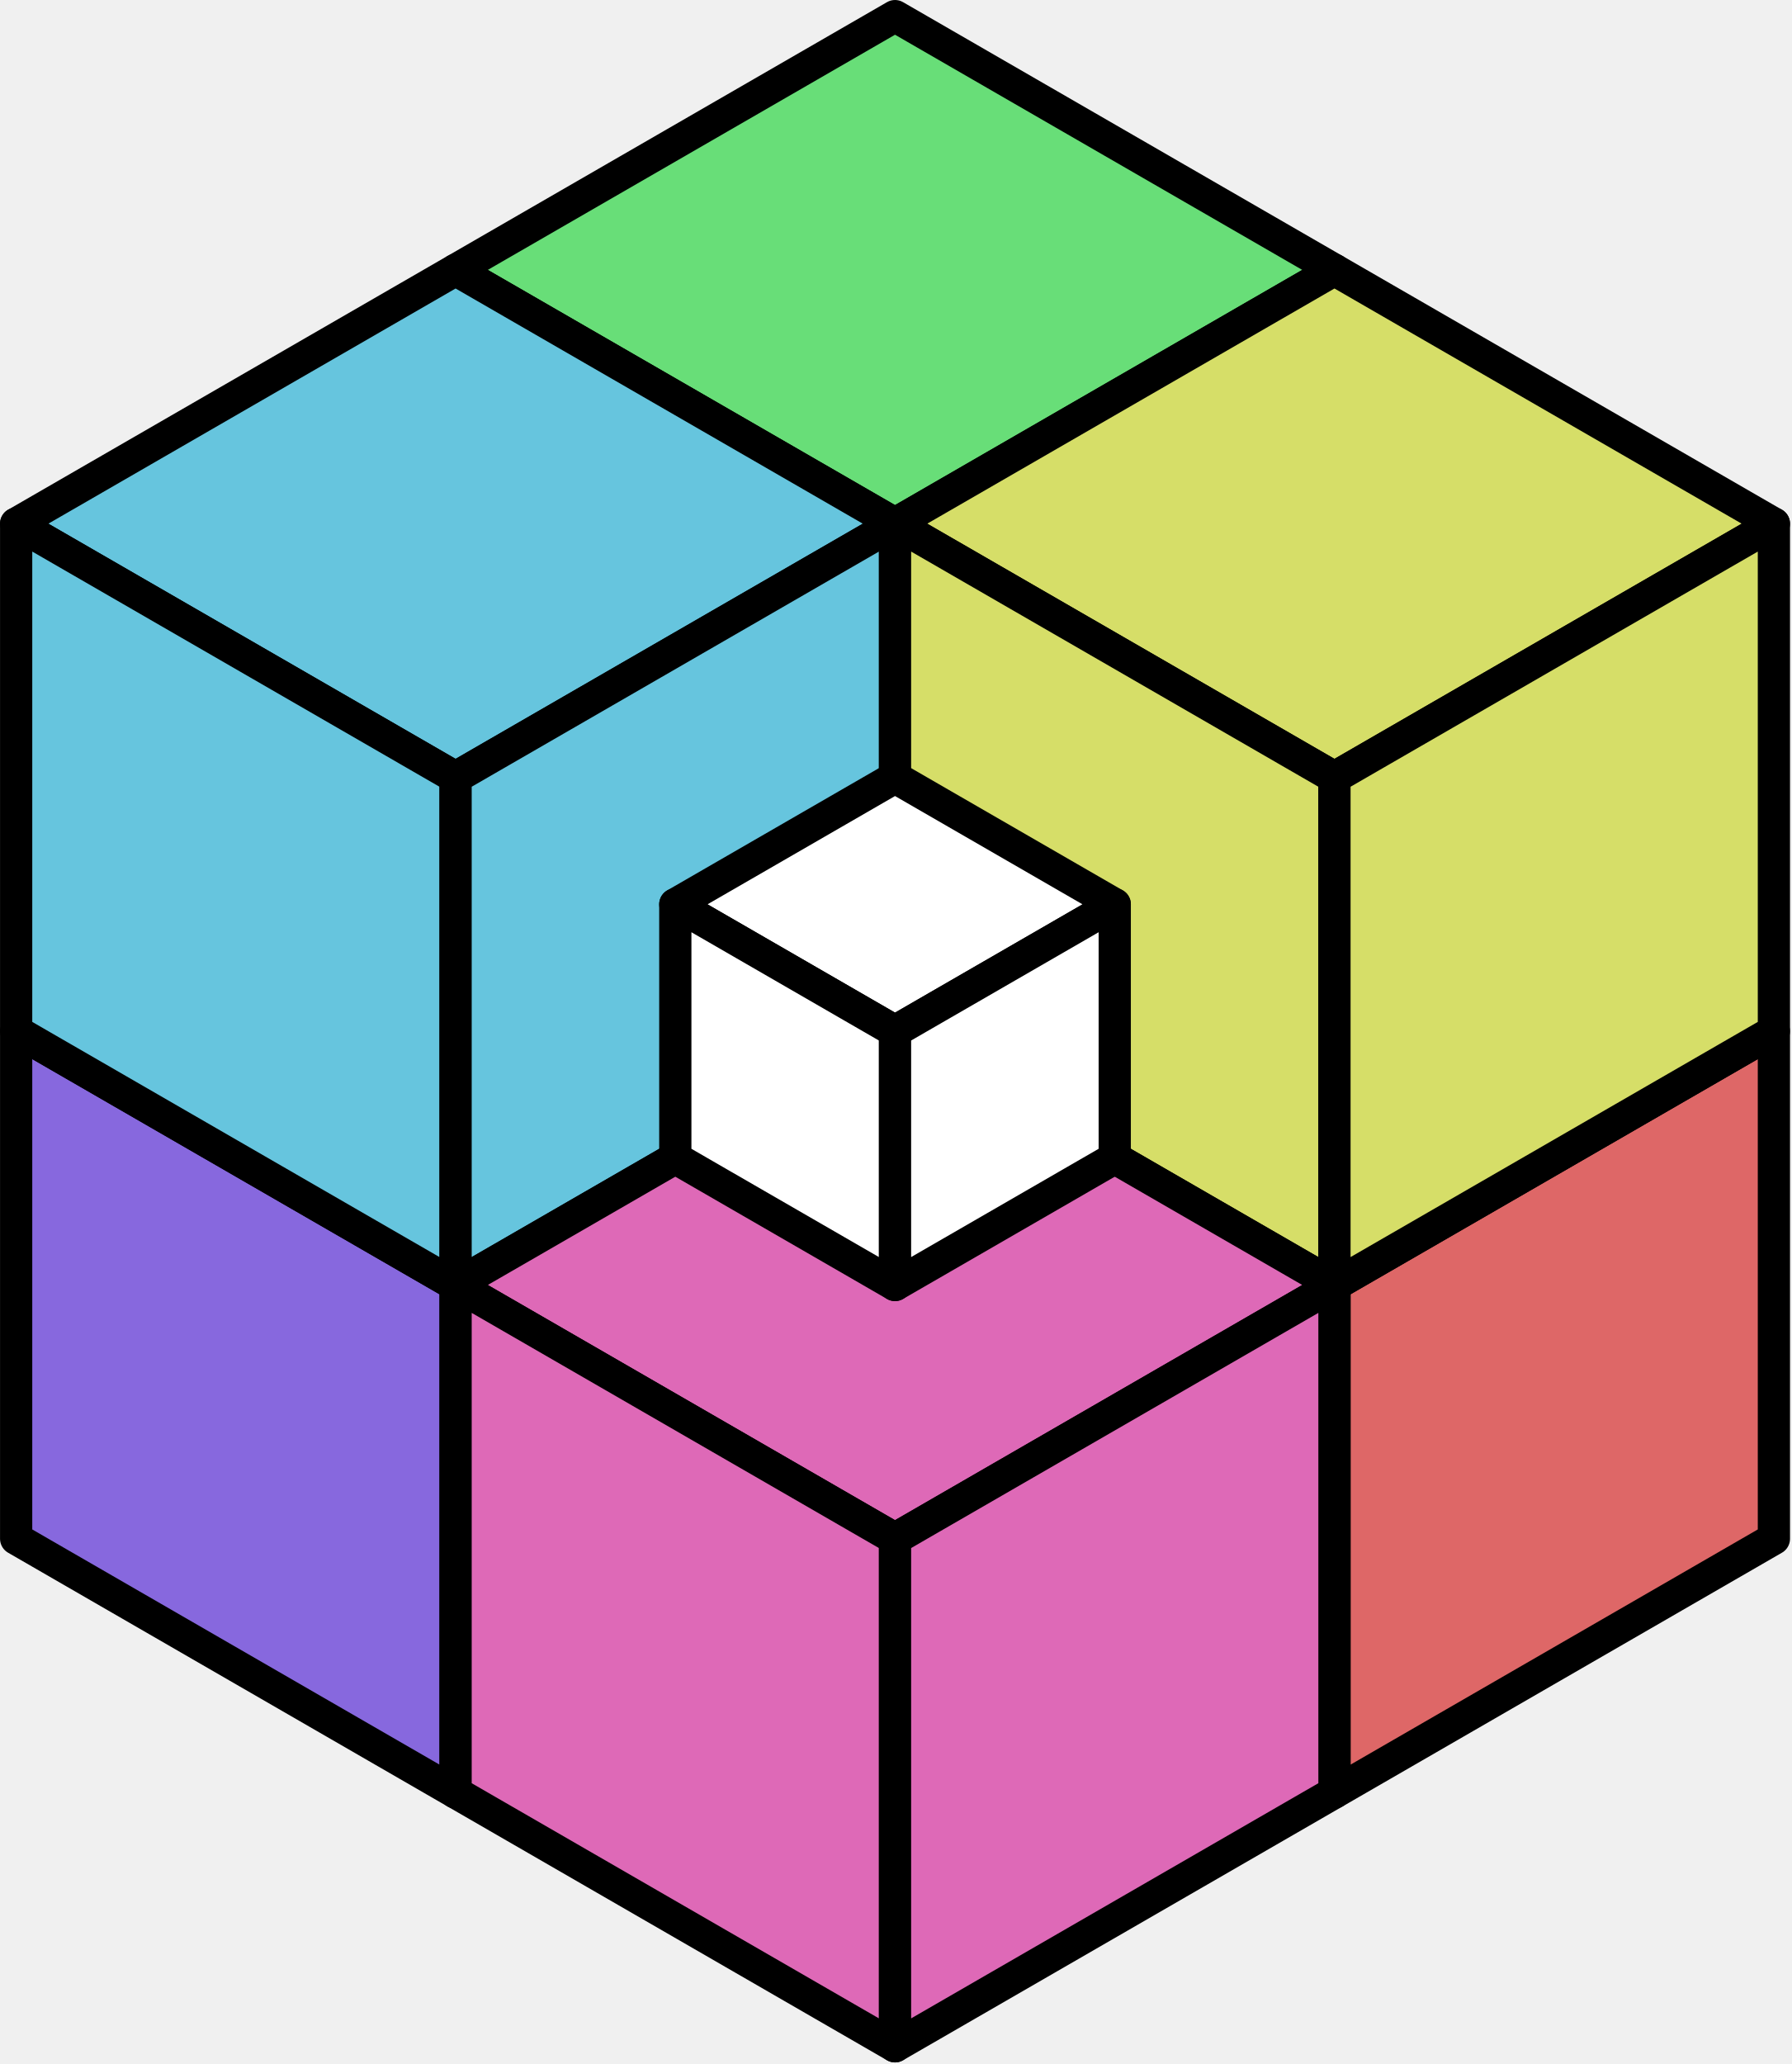
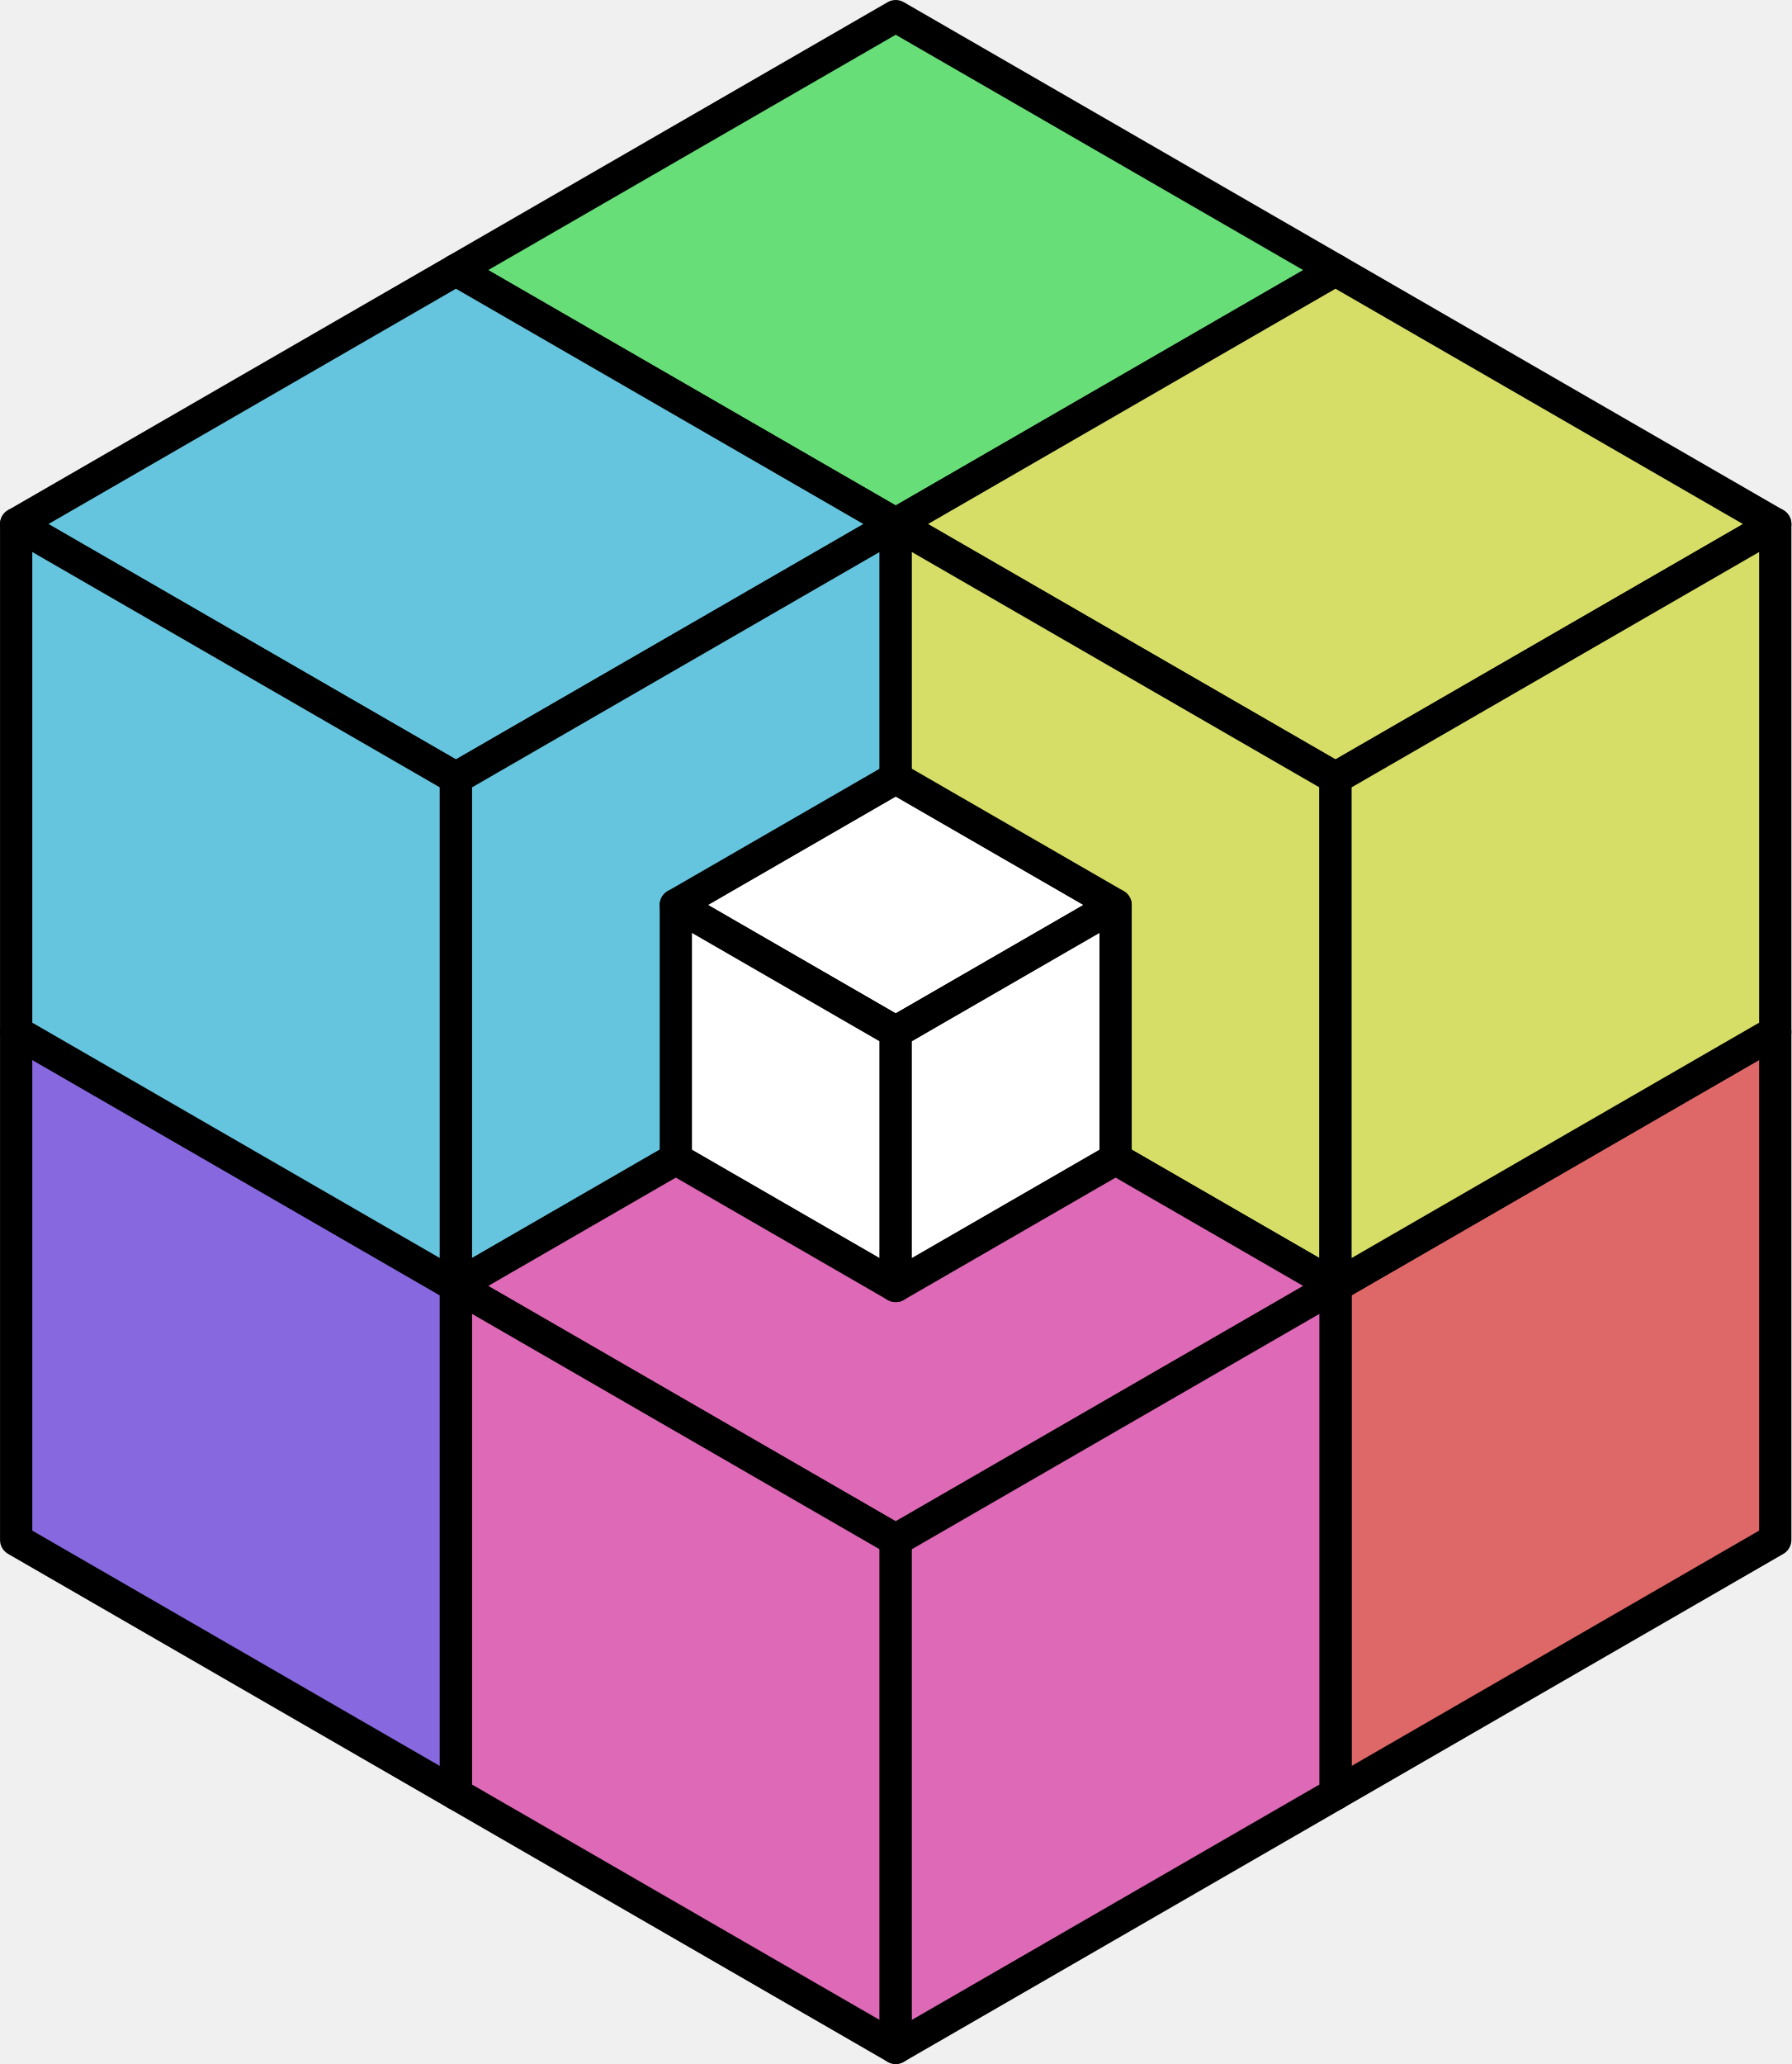
- <svg xmlns="http://www.w3.org/2000/svg" width="55.56" height="64" viewBox="0 0 55.56 64" version="1.1" id="svg5">
+ <svg xmlns="http://www.w3.org/2000/svg" width="55.517" height="63.951" viewBox="0 0 55.517 63.951" version="1.1" id="svg5">
  <defs id="defs2" />
  <g id="layer1" transform="translate(-4.24063,0.06697949)">
    <g id="g10904" style="stroke:#000000;stroke-width:0.381;stroke-linecap:round;stroke-linejoin:round;stroke-miterlimit:1;stroke-dasharray:none;stroke-dashoffset:0;stroke-opacity:1;paint-order:normal" transform="matrix(2.622953,0,0,2.622953,-51.93533,-20.55061)">
      <path style="fill:#8768de;fill-opacity:1;stroke:#000000;stroke-width:0.381;stroke-linecap:round;stroke-linejoin:round;stroke-miterlimit:1;stroke-dasharray:none;stroke-dashoffset:0;stroke-opacity:1;paint-order:normal" d="m 21.608,26 5.196,3 v -6 l -5.196,-3 z" id="path9329" />
      <path style="fill:#68de78;fill-opacity:1;stroke:#000000;stroke-width:0.381;stroke-linecap:round;stroke-linejoin:round;stroke-miterlimit:1;stroke-dasharray:none;stroke-dashoffset:0;stroke-opacity:1;paint-order:normal" d="M 26.804,11 32,8 37.196,11 32,14 Z" id="path9335" />
      <path style="fill:#de6767;fill-opacity:1;stroke:#000000;stroke-width:0.381;stroke-linecap:round;stroke-linejoin:round;stroke-miterlimit:1;stroke-dasharray:none;stroke-dashoffset:0;stroke-opacity:1;paint-order:normal" d="m 42.392,26 -10e-7,-6 -5.196,3 v 6 z" id="path9341" />
      <g id="g9416" style="fill:#66c5de;fill-opacity:1;stroke:#000000;stroke-width:0.381;stroke-linecap:round;stroke-linejoin:round;stroke-miterlimit:1;stroke-dasharray:none;stroke-dashoffset:0;stroke-opacity:1;paint-order:normal">
        <path style="fill:#66c5de;fill-opacity:1;stroke:#000000;stroke-width:0.381;stroke-linecap:round;stroke-linejoin:round;stroke-miterlimit:1;stroke-dasharray:none;stroke-dashoffset:0;stroke-opacity:1;paint-order:normal" d="M 21.608,14 26.804,11 32,14 26.804,17 Z" id="path9333" />
        <path style="fill:#66c5de;fill-opacity:1;stroke:#000000;stroke-width:0.381;stroke-linecap:round;stroke-linejoin:round;stroke-miterlimit:1;stroke-dasharray:none;stroke-dashoffset:0;stroke-opacity:1;paint-order:normal" d="m 21.608,20 v -6 l 5.196,3 v 6 z" id="path9331" />
        <path style="fill:#66c5de;fill-opacity:1;stroke:#000000;stroke-width:0.381;stroke-linecap:round;stroke-linejoin:round;stroke-miterlimit:1;stroke-dasharray:none;stroke-dashoffset:0;stroke-opacity:1;paint-order:normal" d="M 26.804,23 32,20 v -6 l -5.196,3 z" id="path9345" />
      </g>
      <g id="g9421" style="fill:#d6de68;fill-opacity:1;stroke:#000000;stroke-width:0.381;stroke-linecap:round;stroke-linejoin:round;stroke-miterlimit:1;stroke-dasharray:none;stroke-dashoffset:0;stroke-opacity:1;paint-order:normal">
        <path style="fill:#d6de68;fill-opacity:1;stroke:#000000;stroke-width:0.381;stroke-linecap:round;stroke-linejoin:round;stroke-miterlimit:1;stroke-dasharray:none;stroke-dashoffset:0;stroke-opacity:1;paint-order:normal" d="M 42.392,14 37.196,11 32,14 l 5.196,3 z" id="path9337" />
        <path style="fill:#d6de68;fill-opacity:1;stroke:#000000;stroke-width:0.381;stroke-linecap:round;stroke-linejoin:round;stroke-miterlimit:1;stroke-dasharray:none;stroke-dashoffset:0;stroke-opacity:1;paint-order:normal" d="M 37.196,23 32,20 v -6 0 l 5.196,3 z" id="path9347" />
        <path style="fill:#d6de68;fill-opacity:1;stroke:#000000;stroke-width:0.381;stroke-linecap:round;stroke-linejoin:round;stroke-miterlimit:1;stroke-dasharray:none;stroke-dashoffset:0;stroke-opacity:1;paint-order:normal" d="m 42.392,20 v -6 l -5.196,3 1e-6,6 z" id="path9343" />
      </g>
      <g id="g9426" style="fill:#de69b7;fill-opacity:1;stroke:#000000;stroke-width:0.381;stroke-linecap:round;stroke-linejoin:round;stroke-miterlimit:1;stroke-dasharray:none;stroke-dashoffset:0;stroke-opacity:1;paint-order:normal">
        <path style="fill:#de69b7;fill-opacity:1;stroke:#000000;stroke-width:0.381;stroke-linecap:round;stroke-linejoin:round;stroke-miterlimit:1;stroke-dasharray:none;stroke-dashoffset:0;stroke-opacity:1;paint-order:normal" d="M 32,26 26.804,23 32,20 l 5.196,3 z" id="path9349" />
        <path style="fill:#de69b7;fill-opacity:1;stroke:#000000;stroke-width:0.381;stroke-linecap:round;stroke-linejoin:round;stroke-miterlimit:1;stroke-dasharray:none;stroke-dashoffset:0;stroke-opacity:1;paint-order:normal" d="M 32,32 26.804,29 V 23 L 32,26 Z" id="path9327" />
        <path style="fill:#de69b7;fill-opacity:1;stroke:#000000;stroke-width:0.381;stroke-linecap:round;stroke-linejoin:round;stroke-miterlimit:1;stroke-dasharray:none;stroke-dashoffset:0;stroke-opacity:1;paint-order:normal" d="m 32,32 v -6 l 5.196,-3 -1e-6,6 z" id="path9339" />
      </g>
      <g id="g9431" transform="translate(4.3642225e-7,1.4175778e-5)" style="fill:#ffffff;fill-opacity:1;stroke:#000000;stroke-width:0.381;stroke-linecap:round;stroke-linejoin:round;stroke-miterlimit:1;stroke-dasharray:none;stroke-dashoffset:0;stroke-opacity:1;paint-order:normal">
        <path style="fill:#ffffff;fill-opacity:1;stroke:#000000;stroke-width:0.381;stroke-linecap:round;stroke-linejoin:round;stroke-miterlimit:1;stroke-dasharray:none;stroke-dashoffset:0;stroke-opacity:1;paint-order:normal" d="M 34.598,18.5 32,17 29.402,18.5 32,20 Z" id="path9355" />
        <path style="fill:#ffffff;fill-opacity:1;stroke:#000000;stroke-width:0.381;stroke-linecap:round;stroke-linejoin:round;stroke-miterlimit:1;stroke-dasharray:none;stroke-dashoffset:0;stroke-opacity:1;paint-order:normal" d="m 29.402,18.5 v 3 L 32,23 32,20 Z" id="path9357" />
        <path style="fill:#ffffff;fill-opacity:1;stroke:#000000;stroke-width:0.381;stroke-linecap:round;stroke-linejoin:round;stroke-miterlimit:1;stroke-dasharray:none;stroke-dashoffset:0;stroke-opacity:1;paint-order:normal" d="m 32,23 v -3 l 2.598,-1.5 v 3 z" id="path9353" />
      </g>
    </g>
  </g>
</svg>
